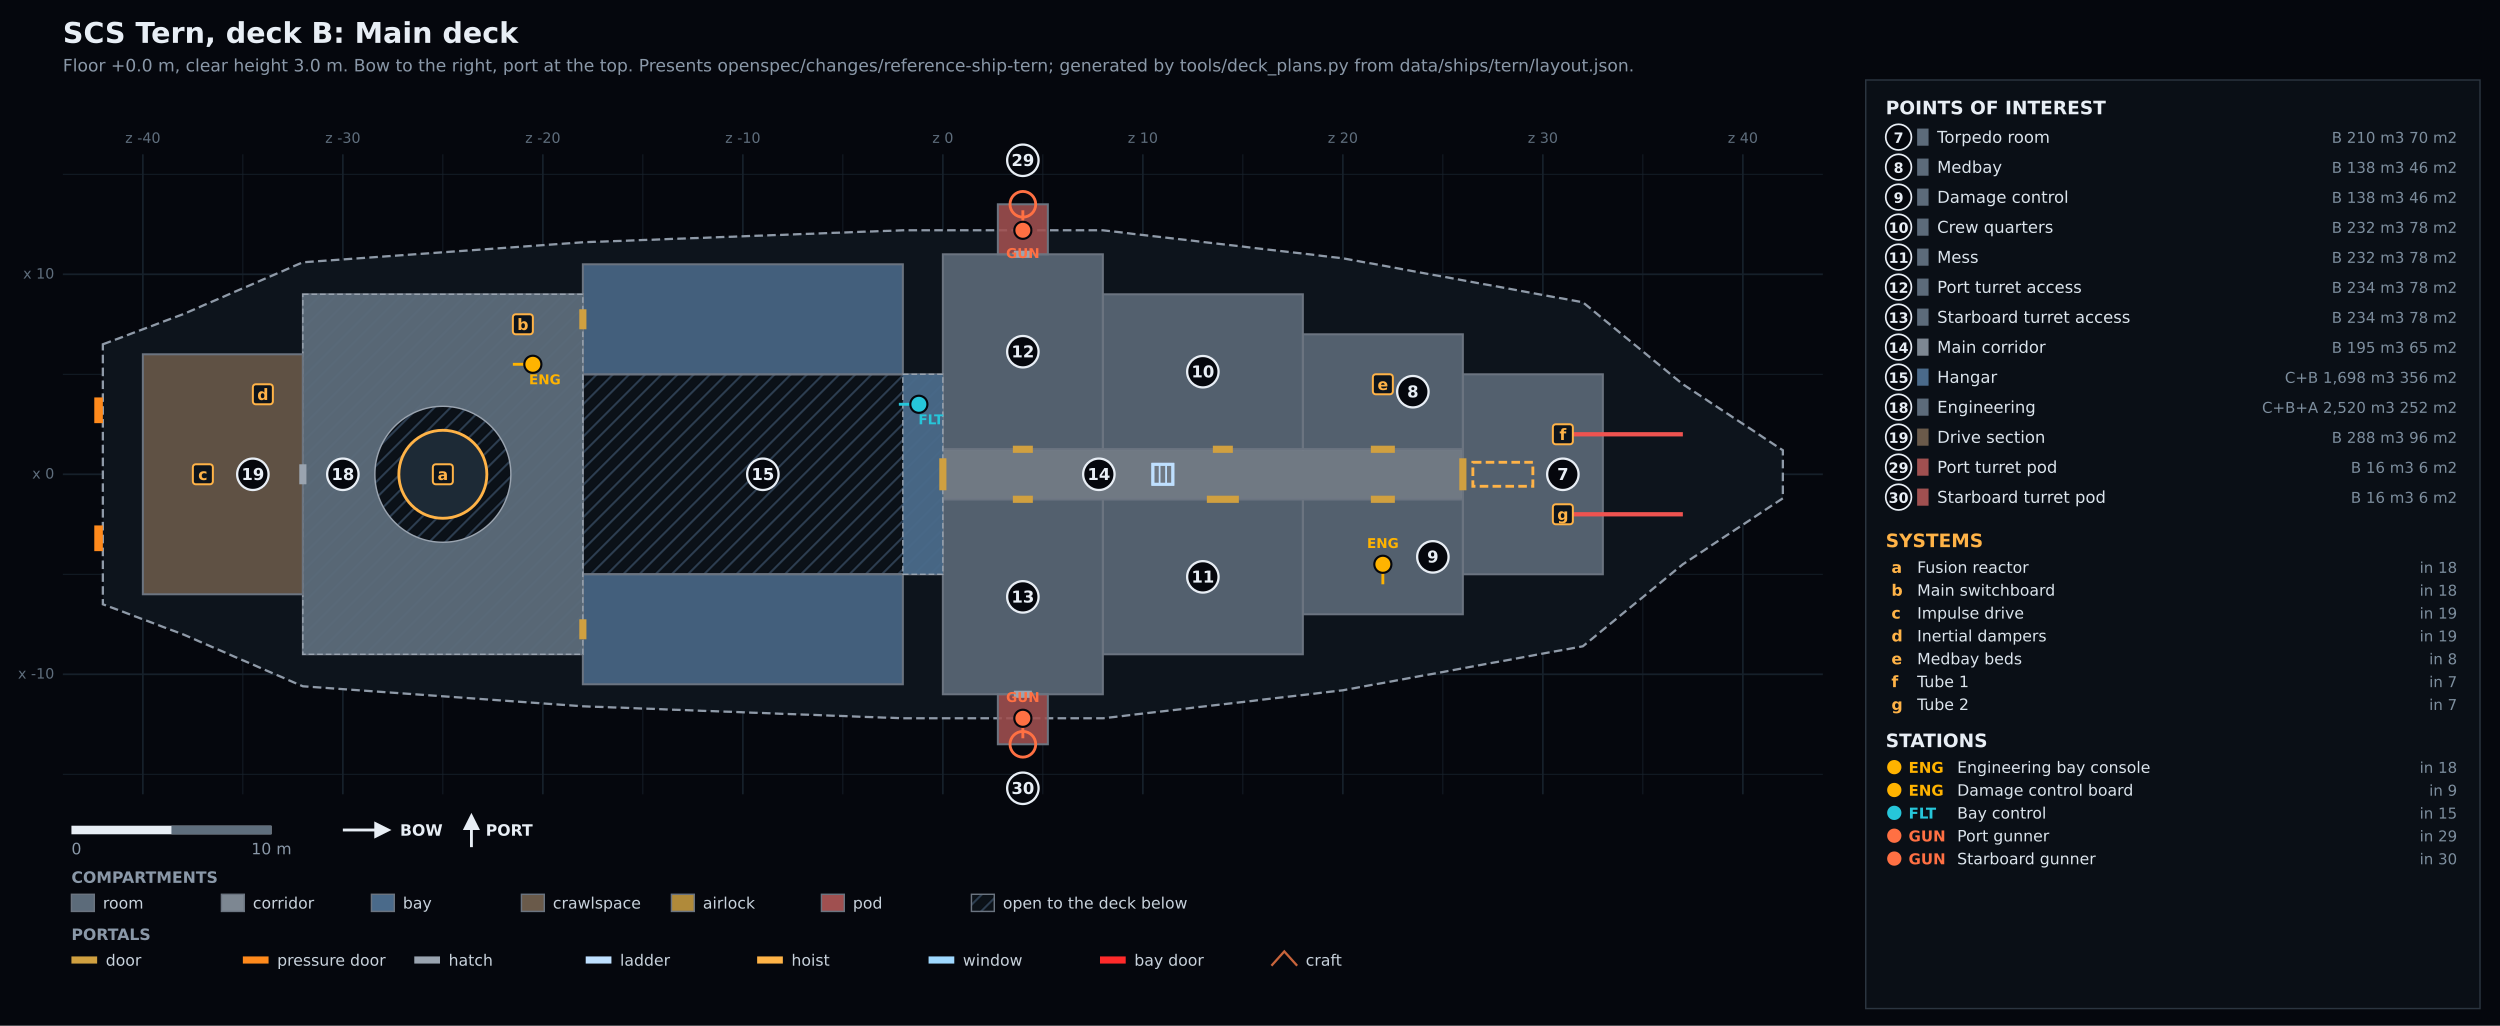
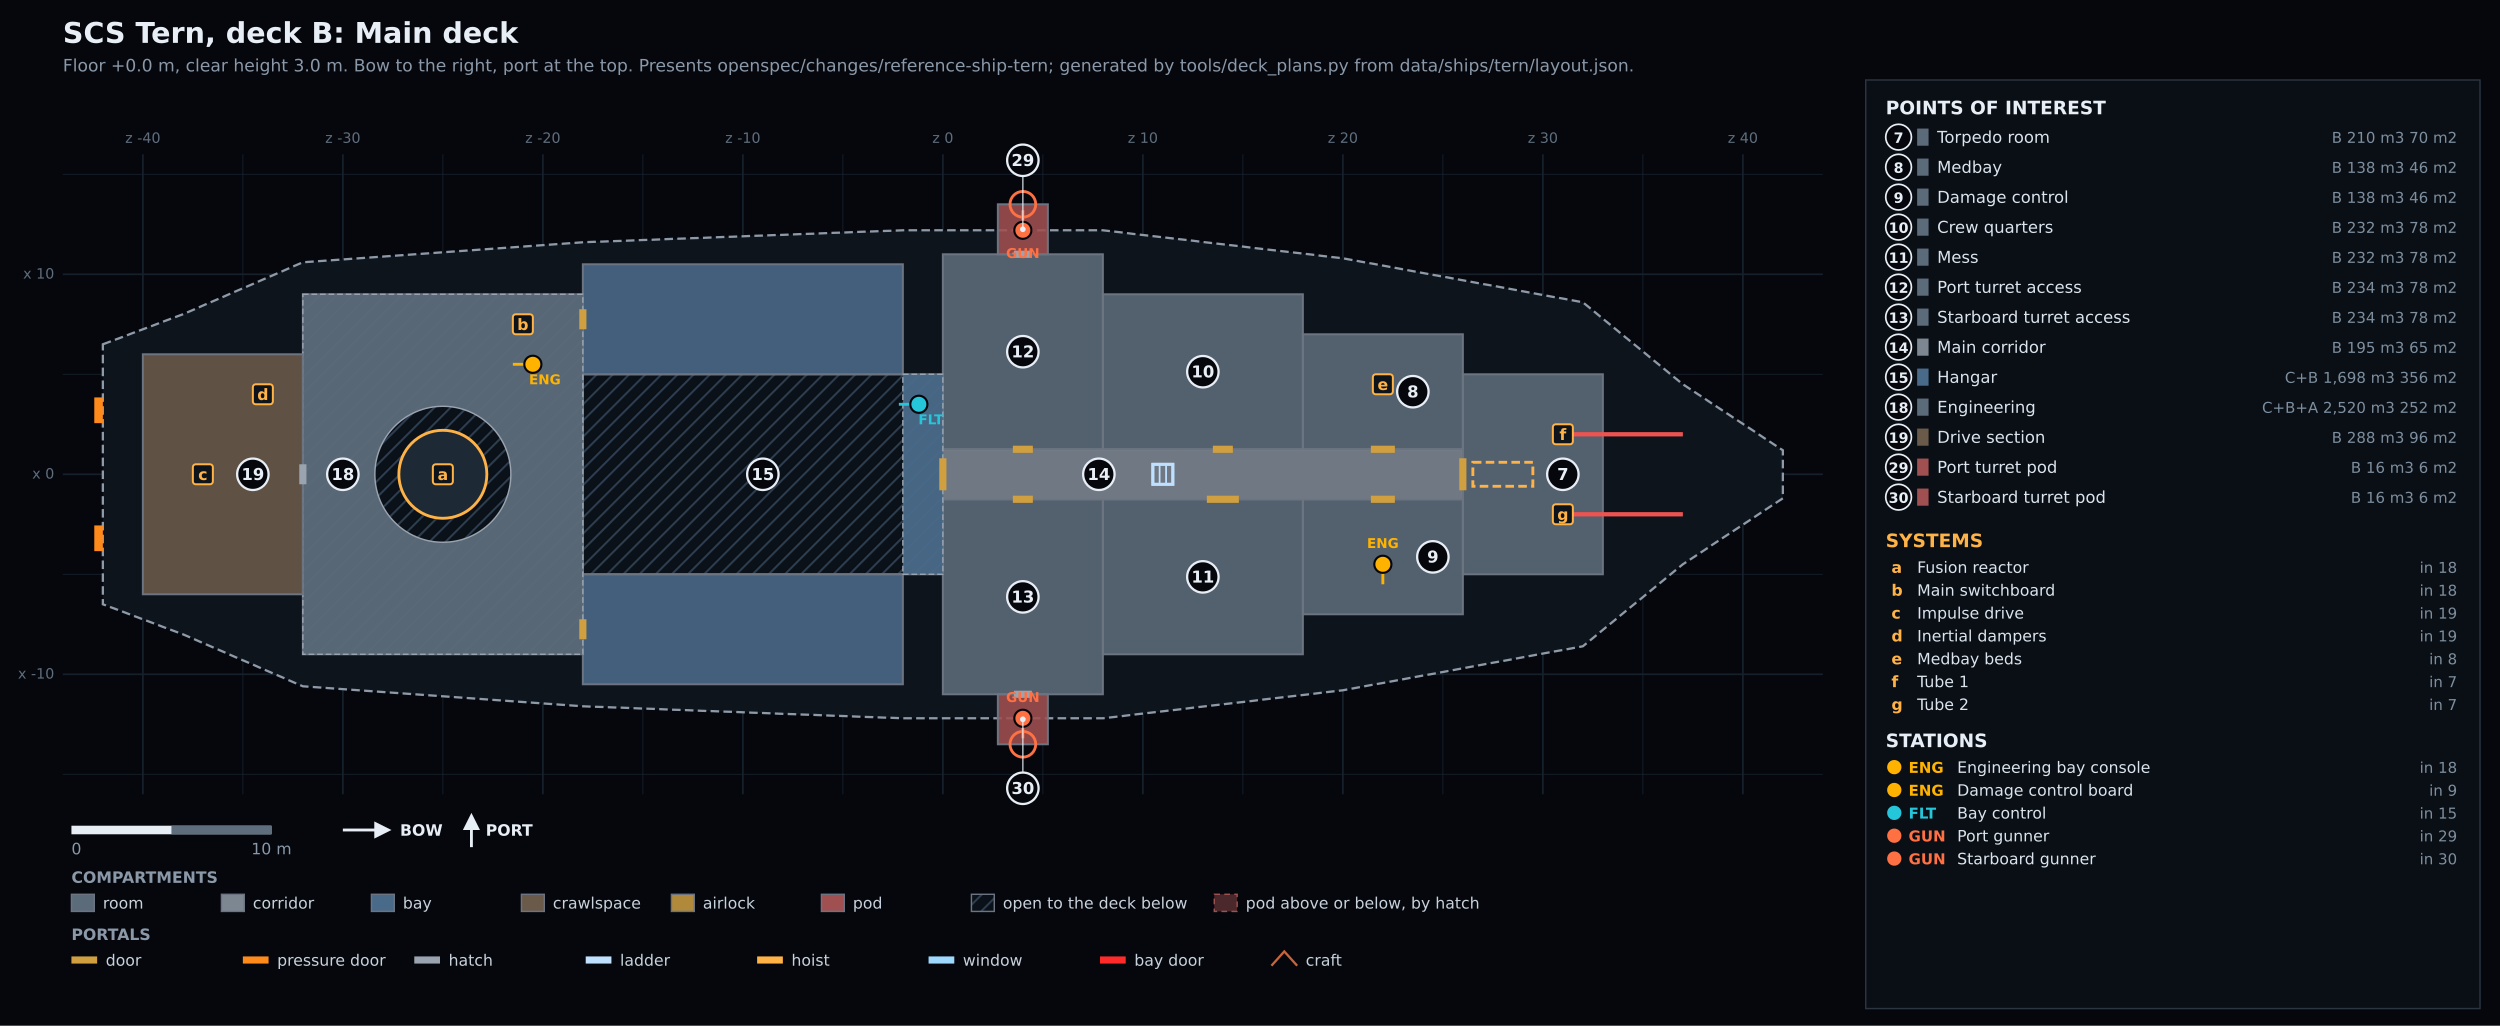
<svg xmlns="http://www.w3.org/2000/svg" width="1750" height="718" viewBox="0 0 1750 718" font-family="DejaVu Sans, Helvetica, Arial, sans-serif">
  <defs>
    <pattern id="below" width="8" height="8" patternUnits="userSpaceOnUse" patternTransform="rotate(45)">
      <rect width="8" height="8" fill="#0b1118" />
      <line x1="0" y1="0" x2="0" y2="8" stroke="#2a3a4c" stroke-width="3" />
    </pattern>
  </defs>
  <rect width="100%" height="100%" fill="#05070d" />
  <text x="44" y="30" fill="#e8eef5" font-size="20" font-weight="700">SCS Tern, deck B: Main deck</text>
  <text x="44" y="50" fill="#8a98a8" font-size="12">Floor +0.0 m, clear height 3.0 m. Bow to the right, port at the top. Presents openspec/changes/reference-ship-tern; generated by tools/deck_plans.py from data/ships/tern/layout.json.</text>
  <line x1="100.0" y1="108" x2="100.0" y2="556.0" stroke="#16202a" stroke-width="1.2" />
  <text x="100.0" y="100" fill="#5f6e7d" font-size="10" text-anchor="middle">z -40</text>
  <line x1="170.0" y1="108" x2="170.0" y2="556.0" stroke="#16202a" stroke-width="0.6" />
  <line x1="240.0" y1="108" x2="240.0" y2="556.0" stroke="#16202a" stroke-width="1.2" />
  <text x="240.0" y="100" fill="#5f6e7d" font-size="10" text-anchor="middle">z -30</text>
  <line x1="310.0" y1="108" x2="310.0" y2="556.0" stroke="#16202a" stroke-width="0.6" />
  <line x1="380.0" y1="108" x2="380.0" y2="556.0" stroke="#16202a" stroke-width="1.2" />
  <text x="380.0" y="100" fill="#5f6e7d" font-size="10" text-anchor="middle">z -20</text>
  <line x1="450.0" y1="108" x2="450.0" y2="556.0" stroke="#16202a" stroke-width="0.6" />
  <line x1="520.0" y1="108" x2="520.0" y2="556.0" stroke="#16202a" stroke-width="1.2" />
  <text x="520.0" y="100" fill="#5f6e7d" font-size="10" text-anchor="middle">z -10</text>
  <line x1="590.0" y1="108" x2="590.0" y2="556.0" stroke="#16202a" stroke-width="0.6" />
  <line x1="660.0" y1="108" x2="660.0" y2="556.0" stroke="#16202a" stroke-width="1.2" />
  <text x="660.0" y="100" fill="#5f6e7d" font-size="10" text-anchor="middle">z 0</text>
  <line x1="730.0" y1="108" x2="730.0" y2="556.0" stroke="#16202a" stroke-width="0.6" />
  <line x1="800.0" y1="108" x2="800.0" y2="556.0" stroke="#16202a" stroke-width="1.2" />
  <text x="800.0" y="100" fill="#5f6e7d" font-size="10" text-anchor="middle">z 10</text>
  <line x1="870.0" y1="108" x2="870.0" y2="556.0" stroke="#16202a" stroke-width="0.6" />
  <line x1="940.0" y1="108" x2="940.0" y2="556.0" stroke="#16202a" stroke-width="1.2" />
  <text x="940.0" y="100" fill="#5f6e7d" font-size="10" text-anchor="middle">z 20</text>
  <line x1="1010.0" y1="108" x2="1010.0" y2="556.0" stroke="#16202a" stroke-width="0.6" />
  <line x1="1080.0" y1="108" x2="1080.0" y2="556.0" stroke="#16202a" stroke-width="1.2" />
  <text x="1080.0" y="100" fill="#5f6e7d" font-size="10" text-anchor="middle">z 30</text>
  <line x1="1150.0" y1="108" x2="1150.0" y2="556.0" stroke="#16202a" stroke-width="0.6" />
  <line x1="1220.0" y1="108" x2="1220.0" y2="556.0" stroke="#16202a" stroke-width="1.2" />
  <text x="1220.0" y="100" fill="#5f6e7d" font-size="10" text-anchor="middle">z 40</text>
  <line x1="44" y1="542.0" x2="1276.0" y2="542.0" stroke="#16202a" stroke-width="0.6" />
  <line x1="44" y1="472.0" x2="1276.0" y2="472.0" stroke="#16202a" stroke-width="1.2" />
  <text x="38" y="475.0" fill="#5f6e7d" font-size="10" text-anchor="end">x -10</text>
  <line x1="44" y1="402.0" x2="1276.0" y2="402.0" stroke="#16202a" stroke-width="0.6" />
  <line x1="44" y1="332.0" x2="1276.0" y2="332.0" stroke="#16202a" stroke-width="1.2" />
  <text x="38" y="335.0" fill="#5f6e7d" font-size="10" text-anchor="end">x 0</text>
  <line x1="44" y1="262.0" x2="1276.0" y2="262.0" stroke="#16202a" stroke-width="0.6" />
  <line x1="44" y1="192.0" x2="1276.0" y2="192.0" stroke="#16202a" stroke-width="1.2" />
  <text x="38" y="195.0" fill="#5f6e7d" font-size="10" text-anchor="end">x 10</text>
  <line x1="44" y1="122.0" x2="1276.0" y2="122.0" stroke="#16202a" stroke-width="0.6" />
  <polygon points="72.0,241.0 79.0,238.4 86.0,235.8 93.0,233.1 100.0,230.5 107.0,227.9 114.0,225.2 121.0,222.6 128.0,220.0 135.0,217.0 142.0,213.9 149.0,210.9 156.0,207.9 163.0,204.8 170.0,201.8 177.0,198.8 184.0,195.7 191.0,192.7 198.0,189.7 205.0,186.6 212.0,183.6 219.0,183.1 226.0,182.6 233.0,182.1 240.0,181.6 247.0,181.1 254.0,180.6 261.0,180.1 268.0,179.6 275.0,179.1 282.0,178.6 289.0,178.1 296.0,177.6 303.0,177.1 310.0,176.6 317.0,176.1 324.0,175.6 331.0,175.1 338.0,174.6 345.0,174.1 352.0,173.6 359.0,173.1 366.0,172.6 373.0,172.1 380.0,171.6 387.0,171.1 394.0,170.6 401.0,170.1 408.0,169.6 415.0,169.3 422.0,169.1 429.0,168.8 436.0,168.6 443.0,168.3 450.0,168.0 457.0,167.8 464.0,167.5 471.0,167.2 478.0,167.0 485.0,166.7 492.0,166.5 499.0,166.2 506.0,165.9 513.0,165.7 520.0,165.4 527.0,165.1 534.0,164.9 541.0,164.6 548.0,164.4 555.0,164.1 562.0,163.8 569.0,163.6 576.0,163.3 583.0,163.0 590.0,162.8 597.0,162.5 604.0,162.2 611.0,162.0 618.0,161.7 625.0,161.5 632.0,161.2 639.0,161.2 646.0,161.2 653.0,161.2 660.0,161.2 667.0,161.2 674.0,161.2 681.0,161.2 688.0,161.2 695.0,161.2 702.0,161.2 709.0,161.2 716.0,161.2 723.0,161.2 730.0,161.2 737.0,161.2 744.0,161.2 751.0,161.2 758.0,161.2 765.0,161.2 772.0,161.2 779.0,162.0 786.0,162.8 793.0,163.7 800.0,164.5 807.0,165.3 814.0,166.1 821.0,166.9 828.0,167.7 835.0,168.5 842.0,169.4 849.0,170.2 856.0,171.0 863.0,171.8 870.0,172.6 877.0,173.5 884.0,174.3 891.0,175.1 898.0,175.9 905.0,176.7 912.0,177.5 919.0,178.3 926.0,179.2 933.0,180.0 940.0,180.8 947.0,182.1 954.0,183.4 961.0,184.6 968.0,185.9 975.0,187.2 982.0,188.5 989.0,189.8 996.0,191.1 1003.0,192.4 1010.0,193.6 1017.0,194.9 1024.0,196.2 1031.0,197.5 1038.0,198.8 1045.0,200.0 1052.0,201.3 1059.0,202.6 1066.0,203.9 1073.0,205.2 1080.0,206.5 1087.0,207.8 1094.0,209.0 1101.0,210.3 1108.0,211.6 1115.0,217.3 1122.0,223.1 1129.0,228.8 1136.0,234.6 1143.0,240.3 1150.0,246.0 1157.0,251.8 1164.0,257.5 1171.0,263.3 1178.0,269.0 1185.0,273.6 1192.0,278.2 1199.0,282.9 1206.0,287.5 1213.0,292.1 1220.0,296.7 1227.0,301.3 1234.0,306.0 1241.0,310.6 1248.0,315.2 1248.0,348.8 1241.0,353.4 1234.0,358.0 1227.0,362.7 1220.0,367.3 1213.0,371.9 1206.0,376.5 1199.0,381.1 1192.0,385.8 1185.0,390.4 1178.0,395.0 1171.0,400.7 1164.0,406.5 1157.0,412.2 1150.0,418.0 1143.0,423.7 1136.0,429.4 1129.0,435.2 1122.0,440.9 1115.0,446.7 1108.0,452.4 1101.0,453.7 1094.0,455.0 1087.0,456.2 1080.0,457.5 1073.0,458.8 1066.0,460.1 1059.0,461.4 1052.0,462.7 1045.0,463.9 1038.0,465.2 1031.0,466.5 1024.0,467.8 1017.0,469.1 1010.0,470.4 1003.0,471.7 996.0,472.9 989.0,474.2 982.0,475.5 975.0,476.8 968.0,478.1 961.0,479.3 954.0,480.6 947.0,481.9 940.0,483.2 933.0,484.0 926.0,484.8 919.0,485.7 912.0,486.5 905.0,487.3 898.0,488.1 891.0,488.9 884.0,489.7 877.0,490.6 870.0,491.4 863.0,492.2 856.0,493.0 849.0,493.8 842.0,494.6 835.0,495.4 828.0,496.3 821.0,497.1 814.0,497.9 807.0,498.7 800.0,499.5 793.0,500.3 786.0,501.2 779.0,502.0 772.0,502.8 765.0,502.8 758.0,502.8 751.0,502.8 744.0,502.8 737.0,502.8 730.0,502.8 723.0,502.8 716.0,502.8 709.0,502.8 702.0,502.8 695.0,502.8 688.0,502.8 681.0,502.8 674.0,502.8 667.0,502.8 660.0,502.8 653.0,502.8 646.0,502.8 639.0,502.8 632.0,502.8 625.0,502.5 618.0,502.3 611.0,502.0 604.0,501.8 597.0,501.5 590.0,501.2 583.0,501.0 576.0,500.7 569.0,500.4 562.0,500.2 555.0,499.9 548.0,499.7 541.0,499.4 534.0,499.1 527.0,498.9 520.0,498.6 513.0,498.3 506.0,498.1 499.0,497.8 492.0,497.6 485.0,497.3 478.0,497.0 471.0,496.8 464.0,496.5 457.0,496.2 450.0,496.0 443.0,495.7 436.0,495.4 429.0,495.2 422.0,494.9 415.0,494.7 408.0,494.4 401.0,493.9 394.0,493.4 387.0,492.9 380.0,492.4 373.0,491.9 366.0,491.4 359.0,490.9 352.0,490.4 345.0,489.9 338.0,489.4 331.0,488.9 324.0,488.4 317.0,487.9 310.0,487.4 303.0,486.9 296.0,486.4 289.0,485.9 282.0,485.4 275.0,484.9 268.0,484.4 261.0,483.9 254.0,483.4 247.0,482.9 240.0,482.4 233.0,481.9 226.0,481.4 219.0,480.9 212.0,480.4 205.0,477.4 198.0,474.3 191.0,471.3 184.0,468.3 177.0,465.2 170.0,462.2 163.0,459.2 156.0,456.1 149.0,453.1 142.0,450.1 135.0,447.0 128.0,444.0 121.0,441.4 114.0,438.8 107.0,436.1 100.0,433.5 93.0,430.9 86.0,428.2 79.0,425.6 72.0,423.0" fill="#0d141c" stroke="#8f9aa8" stroke-width="1.6" stroke-dasharray="6 3" />
  <rect x="1024.0" y="262.0" width="98.0" height="140.0" fill="#5c6b7a" fill-opacity="0.88" stroke="#6b7480" stroke-width="1.4" />
  <rect x="912.0" y="234.0" width="112.0" height="80.5" fill="#5c6b7a" fill-opacity="0.88" stroke="#6b7480" stroke-width="1.4" />
  <rect x="912.0" y="349.5" width="112.0" height="80.5" fill="#5c6b7a" fill-opacity="0.88" stroke="#6b7480" stroke-width="1.4" />
  <rect x="772.0" y="206.0" width="140.0" height="108.5" fill="#5c6b7a" fill-opacity="0.88" stroke="#6b7480" stroke-width="1.4" />
  <rect x="772.0" y="349.5" width="140.0" height="108.5" fill="#5c6b7a" fill-opacity="0.88" stroke="#6b7480" stroke-width="1.4" />
  <rect x="660.0" y="178.0" width="112.0" height="136.5" fill="#5c6b7a" fill-opacity="0.88" stroke="#6b7480" stroke-width="1.4" />
  <rect x="660.0" y="349.5" width="112.0" height="136.5" fill="#5c6b7a" fill-opacity="0.88" stroke="#6b7480" stroke-width="1.4" />
  <rect x="660.0" y="314.5" width="364.0" height="35.0" fill="#7d8792" fill-opacity="0.88" stroke="#6b7480" stroke-width="1.4" />
  <rect x="408.0" y="262.0" width="252.0" height="140.0" fill="url(#below)" fill-opacity="1" stroke="#6b7480" stroke-width="1.4" />
  <rect x="408.0" y="185.0" width="224.0" height="77.0" fill="#4a6a8a" fill-opacity="0.88" stroke="#6b7480" stroke-width="1.4" />
  <rect x="408.0" y="402.0" width="224.0" height="77.0" fill="#4a6a8a" fill-opacity="0.88" stroke="#6b7480" stroke-width="1.4" />
  <rect x="632.0" y="262.0" width="28.0" height="140.0" fill="#4a6a8a" fill-opacity="0.95" stroke="#9aa4b0" stroke-width="1" stroke-dasharray="4 2" />
  <rect x="212.0" y="206.0" width="196.0" height="252.0" fill="url(#below)" fill-opacity="1" stroke="#6b7480" stroke-width="1.4" />
  <rect x="212.0" y="206.0" width="196.0" height="252.0" fill="#5c6b7a" fill-opacity="0.95" stroke="#9aa4b0" stroke-width="1" stroke-dasharray="4 2" />
  <circle cx="310.0" cy="332.0" r="47.6" fill="url(#below)" stroke="#9aa4b0" stroke-width="1" />
  <rect x="100.0" y="248.0" width="112.0" height="168.0" fill="#6a5a4a" fill-opacity="0.88" stroke="#6b7480" stroke-width="1.4" />
  <rect x="698.5" y="143.0" width="35.0" height="35.0" fill="#a05050" fill-opacity="0.88" stroke="#6b7480" stroke-width="1.4" />
  <rect x="698.5" y="486.0" width="35.0" height="35.0" fill="#a05050" fill-opacity="0.88" stroke="#6b7480" stroke-width="1.4" />
  <circle cx="310.0" cy="332.0" r="30.8" fill="#1d2a36" stroke="#ffb347" stroke-width="2" />
  <rect x="807.0" y="325.0" width="14.0" height="14.0" fill="none" stroke="#bfe0ff" stroke-width="2" />
  <line x1="811.7" y1="325.0" x2="811.7" y2="339.0" stroke="#bfe0ff" stroke-width="1" />
  <line x1="816.3" y1="325.0" x2="816.3" y2="339.0" stroke="#bfe0ff" stroke-width="1" />
  <line x1="1024.0" y1="320.8" x2="1024.0" y2="343.2" stroke="#d0a040" stroke-width="5" />
  <line x1="959.6" y1="314.5" x2="976.4" y2="314.5" stroke="#d0a040" stroke-width="5" />
  <line x1="959.6" y1="349.5" x2="976.4" y2="349.5" stroke="#d0a040" stroke-width="5" />
  <line x1="849.0" y1="314.5" x2="863.0" y2="314.5" stroke="#d0a040" stroke-width="5" />
  <line x1="844.8" y1="349.5" x2="867.2" y2="349.5" stroke="#d0a040" stroke-width="5" />
  <line x1="709.0" y1="314.5" x2="723.0" y2="314.5" stroke="#d0a040" stroke-width="5" />
  <line x1="709.0" y1="349.5" x2="723.0" y2="349.5" stroke="#d0a040" stroke-width="5" />
  <line x1="709.7" y1="178.0" x2="722.3" y2="178.0" stroke="#9aa4b0" stroke-width="5" />
  <line x1="709.7" y1="486.0" x2="722.3" y2="486.0" stroke="#9aa4b0" stroke-width="5" />
  <line x1="660.0" y1="320.8" x2="660.0" y2="343.2" stroke="#d0a040" stroke-width="5" />
  <rect x="807.0" y="325.0" width="14.0" height="14.0" fill="none" stroke="#bfe0ff" stroke-width="2" />
  <line x1="811.7" y1="325.0" x2="811.7" y2="339.0" stroke="#bfe0ff" stroke-width="1" />
  <line x1="816.3" y1="325.0" x2="816.3" y2="339.0" stroke="#bfe0ff" stroke-width="1" />
  <rect x="1031.0" y="323.6" width="42.0" height="16.8" fill="none" stroke="#ffb347" stroke-width="2" stroke-dasharray="6 3" />
  <line x1="408.0" y1="216.5" x2="408.0" y2="230.5" stroke="#d0a040" stroke-width="5" />
  <line x1="408.0" y1="433.5" x2="408.0" y2="447.5" stroke="#d0a040" stroke-width="5" />
  <line x1="212.0" y1="325.0" x2="212.0" y2="339.0" stroke="#9aa4b0" stroke-width="5" />
  <circle cx="716.0" cy="143.0" r="9" fill="none" stroke="#ff7043" stroke-width="2" />
  <circle cx="716.0" cy="521.0" r="9" fill="none" stroke="#ff7043" stroke-width="2" />
  <line x1="1094.0" y1="304.0" x2="1178.0" y2="304.0" stroke="#ef5350" stroke-width="3" />
  <line x1="1094.0" y1="360.0" x2="1178.0" y2="360.0" stroke="#ef5350" stroke-width="3" />
  <rect x="66.0" y="278.2" width="6" height="18" fill="#ff8a1c" />
  <rect x="66.0" y="367.8" width="6" height="18" fill="#ff8a1c" />
  <rect x="303.0" y="325.0" width="14" height="14" rx="2" fill="#0d141c" stroke="#ffb347" stroke-width="1.4" />
  <text x="310.0" y="336.0" fill="#ffb347" font-size="11" font-weight="700" text-anchor="middle">a</text>
  <rect x="359.0" y="220.0" width="14" height="14" rx="2" fill="#0d141c" stroke="#ffb347" stroke-width="1.4" />
  <text x="366.0" y="231.0" fill="#ffb347" font-size="11" font-weight="700" text-anchor="middle">b</text>
  <rect x="135.0" y="325.0" width="14" height="14" rx="2" fill="#0d141c" stroke="#ffb347" stroke-width="1.4" />
  <text x="142.0" y="336.0" fill="#ffb347" font-size="11" font-weight="700" text-anchor="middle">c</text>
  <rect x="177.0" y="269.0" width="14" height="14" rx="2" fill="#0d141c" stroke="#ffb347" stroke-width="1.4" />
  <text x="184.0" y="280.0" fill="#ffb347" font-size="11" font-weight="700" text-anchor="middle">d</text>
  <rect x="961.0" y="262.0" width="14" height="14" rx="2" fill="#0d141c" stroke="#ffb347" stroke-width="1.4" />
  <text x="968.0" y="273.0" fill="#ffb347" font-size="11" font-weight="700" text-anchor="middle">e</text>
  <rect x="1087.0" y="297.0" width="14" height="14" rx="2" fill="#0d141c" stroke="#ffb347" stroke-width="1.4" />
  <text x="1094.0" y="308.0" fill="#ffb347" font-size="11" font-weight="700" text-anchor="middle">f</text>
  <rect x="1087.0" y="353.0" width="14" height="14" rx="2" fill="#0d141c" stroke="#ffb347" stroke-width="1.4" />
  <text x="1094.0" y="364.0" fill="#ffb347" font-size="11" font-weight="700" text-anchor="middle">g</text>
  <line x1="373.0" y1="255.0" x2="359.0" y2="255.0" stroke="#ffb300" stroke-width="2" />
  <circle cx="373.0" cy="255.0" r="6" fill="#ffb300" stroke="#05070d" stroke-width="1.5" />
  <text x="381.4" y="269.0" fill="#ffb300" font-size="9.5" font-weight="700" text-anchor="middle">ENG</text>
  <line x1="968.0" y1="395.0" x2="968.0" y2="409.0" stroke="#ffb300" stroke-width="2" />
  <circle cx="968.0" cy="395.0" r="6" fill="#ffb300" stroke="#05070d" stroke-width="1.5" />
  <text x="968.0" y="383.6" fill="#ffb300" font-size="9.5" font-weight="700" text-anchor="middle">ENG</text>
  <line x1="643.2" y1="283.0" x2="629.2" y2="283.0" stroke="#26c6da" stroke-width="2" />
  <circle cx="643.2" cy="283.0" r="6" fill="#26c6da" stroke="#05070d" stroke-width="1.5" />
  <text x="651.6" y="297.0" fill="#26c6da" font-size="9.5" font-weight="700" text-anchor="middle">FLT</text>
  <line x1="716.0" y1="161.2" x2="716.0" y2="147.2" stroke="#ff7043" stroke-width="2" />
  <circle cx="716.0" cy="161.2" r="6" fill="#ff7043" stroke="#05070d" stroke-width="1.5" />
  <text x="716.0" y="180.6" fill="#ff7043" font-size="9.5" font-weight="700" text-anchor="middle">GUN</text>
  <line x1="716.0" y1="502.8" x2="716.0" y2="516.8" stroke="#ff7043" stroke-width="2" />
  <circle cx="716.0" cy="502.8" r="6" fill="#ff7043" stroke="#05070d" stroke-width="1.5" />
  <text x="716.0" y="491.4" fill="#ff7043" font-size="9.5" font-weight="700" text-anchor="middle">GUN</text>
  <circle cx="1094.0" cy="332.0" r="11" fill="#05070d" stroke="#e8eef5" stroke-width="1.6" />
  <text x="1094.0" y="336.0" fill="#e8eef5" font-size="11.5" font-weight="700" text-anchor="middle">7</text>
  <circle cx="989.0" cy="274.2" r="11" fill="#05070d" stroke="#e8eef5" stroke-width="1.6" />
  <text x="989.0" y="278.2" fill="#e8eef5" font-size="11.5" font-weight="700" text-anchor="middle">8</text>
  <circle cx="1003.0" cy="389.8" r="11" fill="#05070d" stroke="#e8eef5" stroke-width="1.6" />
  <text x="1003.0" y="393.8" fill="#e8eef5" font-size="11.5" font-weight="700" text-anchor="middle">9</text>
  <circle cx="842.0" cy="260.2" r="11" fill="#05070d" stroke="#e8eef5" stroke-width="1.6" />
  <text x="842.0" y="264.2" fill="#e8eef5" font-size="11.5" font-weight="700" text-anchor="middle">10</text>
  <circle cx="842.0" cy="403.8" r="11" fill="#05070d" stroke="#e8eef5" stroke-width="1.6" />
  <text x="842.0" y="407.8" fill="#e8eef5" font-size="11.5" font-weight="700" text-anchor="middle">11</text>
  <circle cx="716.0" cy="246.2" r="11" fill="#05070d" stroke="#e8eef5" stroke-width="1.6" />
  <text x="716.0" y="250.2" fill="#e8eef5" font-size="11.5" font-weight="700" text-anchor="middle">12</text>
  <circle cx="716.0" cy="417.8" r="11" fill="#05070d" stroke="#e8eef5" stroke-width="1.6" />
  <text x="716.0" y="421.8" fill="#e8eef5" font-size="11.5" font-weight="700" text-anchor="middle">13</text>
  <circle cx="769.2" cy="332.0" r="11" fill="#05070d" stroke="#e8eef5" stroke-width="1.6" />
  <text x="769.2" y="336.0" fill="#e8eef5" font-size="11.5" font-weight="700" text-anchor="middle">14</text>
  <circle cx="534.0" cy="332.0" r="11" fill="#05070d" stroke="#e8eef5" stroke-width="1.6" />
  <text x="534.0" y="336.0" fill="#e8eef5" font-size="11.5" font-weight="700" text-anchor="middle">15</text>
  <circle cx="240.0" cy="332.0" r="11" fill="#05070d" stroke="#e8eef5" stroke-width="1.6" />
  <text x="240.0" y="336.0" fill="#e8eef5" font-size="11.5" font-weight="700" text-anchor="middle">18</text>
  <circle cx="177.0" cy="332.0" r="11" fill="#05070d" stroke="#e8eef5" stroke-width="1.6" />
  <text x="177.0" y="336.0" fill="#e8eef5" font-size="11.5" font-weight="700" text-anchor="middle">19</text>
+   <line x1="716.0" y1="123.2" x2="716.0" y2="160.5" stroke="#e8eef5" stroke-width="1" stroke-opacity="0.8" />
+   <circle cx="716.0" cy="160.5" r="2" fill="#e8eef5" />
  <circle cx="716.0" cy="112.2" r="11" fill="#05070d" stroke="#e8eef5" stroke-width="1.6" />
  <text x="716.0" y="116.2" fill="#e8eef5" font-size="11.5" font-weight="700" text-anchor="middle">29</text>
+   <line x1="716.0" y1="540.8" x2="716.0" y2="503.5" stroke="#e8eef5" stroke-width="1" stroke-opacity="0.8" />
+   <circle cx="716.0" cy="503.5" r="2" fill="#e8eef5" />
  <circle cx="716.0" cy="551.8" r="11" fill="#05070d" stroke="#e8eef5" stroke-width="1.6" />
  <text x="716.0" y="555.8" fill="#e8eef5" font-size="11.5" font-weight="700" text-anchor="middle">30</text>
  <rect x="50" y="578.0" width="140" height="6" fill="#e8eef5" />
  <rect x="120" y="578.0" width="70" height="6" fill="#5f6e7d" />
  <text x="50" y="598.0" fill="#8a98a8" font-size="11">0</text>
  <text x="190" y="598.0" fill="#8a98a8" font-size="11" text-anchor="middle">10 m</text>
  <polygon points="274.0,581.0 262.0,575.0 262.0,587.0" fill="#e8eef5" />
  <line x1="240.0" y1="581.0" x2="264.0" y2="581.0" stroke="#e8eef5" stroke-width="2" />
  <text x="280.0" y="585.0" fill="#e8eef5" font-size="11" font-weight="700">BOW</text>
  <polygon points="330.0,569.0 324.0,581.0 336.0,581.0" fill="#e8eef5" />
  <line x1="330.0" y1="579.0" x2="330.0" y2="593.0" stroke="#e8eef5" stroke-width="2" />
  <text x="340.0" y="585.0" fill="#e8eef5" font-size="11" font-weight="700">PORT</text>
  <text x="50" y="618.0" fill="#8a98a8" font-size="11" font-weight="700">COMPARTMENTS</text>
  <rect x="50" y="626.0" width="16" height="12" fill="#5c6b7a" stroke="#6b7480" />
  <text x="72" y="636.0" fill="#c8d2dc" font-size="11">room</text>
  <rect x="155" y="626.0" width="16" height="12" fill="#7d8792" stroke="#6b7480" />
  <text x="177" y="636.0" fill="#c8d2dc" font-size="11">corridor</text>
  <rect x="260" y="626.0" width="16" height="12" fill="#4a6a8a" stroke="#6b7480" />
  <text x="282" y="636.0" fill="#c8d2dc" font-size="11">bay</text>
  <rect x="365" y="626.0" width="16" height="12" fill="#6a5a4a" stroke="#6b7480" />
  <text x="387" y="636.0" fill="#c8d2dc" font-size="11">crawlspace</text>
  <rect x="470" y="626.0" width="16" height="12" fill="#b08a3a" stroke="#6b7480" />
  <text x="492" y="636.0" fill="#c8d2dc" font-size="11">airlock</text>
  <rect x="575" y="626.0" width="16" height="12" fill="#a05050" stroke="#6b7480" />
  <text x="597" y="636.0" fill="#c8d2dc" font-size="11">pod</text>
  <rect x="680" y="626.0" width="16" height="12" fill="url(#below)" stroke="#6b7480" />
  <text x="702" y="636.0" fill="#c8d2dc" font-size="11">open to the deck below</text>
+   <rect x="850" y="626.0" width="16" height="12" fill="#a05050" fill-opacity="0.45" stroke="#a05050" stroke-dasharray="4 3" />
+   <text x="872" y="636.0" fill="#c8d2dc" font-size="11">pod above or below, by hatch</text>
  <text x="50" y="658.0" fill="#8a98a8" font-size="11" font-weight="700">PORTALS</text>
  <line x1="50" y1="672.0" x2="68" y2="672.0" stroke="#d0a040" stroke-width="5" />
  <text x="74" y="676.0" fill="#c8d2dc" font-size="11">door</text>
  <line x1="170" y1="672.0" x2="188" y2="672.0" stroke="#ff8a1c" stroke-width="5" />
  <text x="194" y="676.0" fill="#c8d2dc" font-size="11">pressure door</text>
  <line x1="290" y1="672.0" x2="308" y2="672.0" stroke="#9aa4b0" stroke-width="5" />
  <text x="314" y="676.0" fill="#c8d2dc" font-size="11">hatch</text>
  <line x1="410" y1="672.0" x2="428" y2="672.0" stroke="#bfe0ff" stroke-width="5" />
  <text x="434" y="676.0" fill="#c8d2dc" font-size="11">ladder</text>
  <line x1="530" y1="672.0" x2="548" y2="672.0" stroke="#ffb347" stroke-width="5" />
  <text x="554" y="676.0" fill="#c8d2dc" font-size="11">hoist</text>
  <line x1="650" y1="672.0" x2="668" y2="672.0" stroke="#9fd8ff" stroke-width="5" />
  <text x="674" y="676.0" fill="#c8d2dc" font-size="11">window</text>
  <line x1="770" y1="672.0" x2="788" y2="672.0" stroke="#ff2a2a" stroke-width="5" />
  <text x="794" y="676.0" fill="#c8d2dc" font-size="11">bay door</text>
  <polyline points="890,676.0 899,666.0 908,676.0" fill="none" stroke="#c9643b" stroke-width="1.6" />
  <text x="914" y="676.0" fill="#c8d2dc" font-size="11">craft</text>
  <rect x="1306.0" y="56" width="430" height="650.0" fill="#0a0f16" stroke="#2b3540" />
  <text x="1320.0" y="80" fill="#e8eef5" font-size="13" font-weight="700">POINTS OF INTEREST</text>
  <circle cx="1329.0" cy="96" r="9" fill="#05070d" stroke="#e8eef5" stroke-width="1.2" />
  <text x="1329.0" y="100" fill="#e8eef5" font-size="10" font-weight="700" text-anchor="middle">7</text>
  <rect x="1342.0" y="90" width="8" height="12" fill="#5c6b7a" />
  <text x="1356.0" y="100" fill="#dbe4ec" font-size="11.5">Torpedo room</text>
  <text x="1720.0" y="100" fill="#7d8e9e" font-size="10.5" text-anchor="end">B  210 m3  70 m2</text>
  <circle cx="1329.0" cy="117" r="9" fill="#05070d" stroke="#e8eef5" stroke-width="1.2" />
  <text x="1329.0" y="121" fill="#e8eef5" font-size="10" font-weight="700" text-anchor="middle">8</text>
  <rect x="1342.0" y="111" width="8" height="12" fill="#5c6b7a" />
  <text x="1356.0" y="121" fill="#dbe4ec" font-size="11.5">Medbay</text>
  <text x="1720.0" y="121" fill="#7d8e9e" font-size="10.5" text-anchor="end">B  138 m3  46 m2</text>
  <circle cx="1329.0" cy="138" r="9" fill="#05070d" stroke="#e8eef5" stroke-width="1.2" />
  <text x="1329.0" y="142" fill="#e8eef5" font-size="10" font-weight="700" text-anchor="middle">9</text>
  <rect x="1342.0" y="132" width="8" height="12" fill="#5c6b7a" />
  <text x="1356.0" y="142" fill="#dbe4ec" font-size="11.5">Damage control</text>
  <text x="1720.0" y="142" fill="#7d8e9e" font-size="10.5" text-anchor="end">B  138 m3  46 m2</text>
  <circle cx="1329.0" cy="159" r="9" fill="#05070d" stroke="#e8eef5" stroke-width="1.2" />
  <text x="1329.0" y="163" fill="#e8eef5" font-size="10" font-weight="700" text-anchor="middle">10</text>
  <rect x="1342.0" y="153" width="8" height="12" fill="#5c6b7a" />
  <text x="1356.0" y="163" fill="#dbe4ec" font-size="11.5">Crew quarters</text>
  <text x="1720.0" y="163" fill="#7d8e9e" font-size="10.5" text-anchor="end">B  232 m3  78 m2</text>
  <circle cx="1329.0" cy="180" r="9" fill="#05070d" stroke="#e8eef5" stroke-width="1.2" />
  <text x="1329.0" y="184" fill="#e8eef5" font-size="10" font-weight="700" text-anchor="middle">11</text>
  <rect x="1342.0" y="174" width="8" height="12" fill="#5c6b7a" />
  <text x="1356.0" y="184" fill="#dbe4ec" font-size="11.5">Mess</text>
  <text x="1720.0" y="184" fill="#7d8e9e" font-size="10.5" text-anchor="end">B  232 m3  78 m2</text>
  <circle cx="1329.0" cy="201" r="9" fill="#05070d" stroke="#e8eef5" stroke-width="1.2" />
  <text x="1329.0" y="205" fill="#e8eef5" font-size="10" font-weight="700" text-anchor="middle">12</text>
  <rect x="1342.0" y="195" width="8" height="12" fill="#5c6b7a" />
  <text x="1356.0" y="205" fill="#dbe4ec" font-size="11.5">Port turret access</text>
  <text x="1720.0" y="205" fill="#7d8e9e" font-size="10.5" text-anchor="end">B  234 m3  78 m2</text>
  <circle cx="1329.0" cy="222" r="9" fill="#05070d" stroke="#e8eef5" stroke-width="1.2" />
  <text x="1329.0" y="226" fill="#e8eef5" font-size="10" font-weight="700" text-anchor="middle">13</text>
  <rect x="1342.0" y="216" width="8" height="12" fill="#5c6b7a" />
  <text x="1356.0" y="226" fill="#dbe4ec" font-size="11.5">Starboard turret access</text>
  <text x="1720.0" y="226" fill="#7d8e9e" font-size="10.5" text-anchor="end">B  234 m3  78 m2</text>
  <circle cx="1329.0" cy="243" r="9" fill="#05070d" stroke="#e8eef5" stroke-width="1.2" />
  <text x="1329.0" y="247" fill="#e8eef5" font-size="10" font-weight="700" text-anchor="middle">14</text>
  <rect x="1342.0" y="237" width="8" height="12" fill="#7d8792" />
  <text x="1356.0" y="247" fill="#dbe4ec" font-size="11.5">Main corridor</text>
  <text x="1720.0" y="247" fill="#7d8e9e" font-size="10.5" text-anchor="end">B  195 m3  65 m2</text>
  <circle cx="1329.0" cy="264" r="9" fill="#05070d" stroke="#e8eef5" stroke-width="1.2" />
  <text x="1329.0" y="268" fill="#e8eef5" font-size="10" font-weight="700" text-anchor="middle">15</text>
  <rect x="1342.0" y="258" width="8" height="12" fill="#4a6a8a" />
  <text x="1356.0" y="268" fill="#dbe4ec" font-size="11.5">Hangar</text>
  <text x="1720.0" y="268" fill="#7d8e9e" font-size="10.5" text-anchor="end">C+B  1,698 m3  356 m2</text>
  <circle cx="1329.0" cy="285" r="9" fill="#05070d" stroke="#e8eef5" stroke-width="1.2" />
  <text x="1329.0" y="289" fill="#e8eef5" font-size="10" font-weight="700" text-anchor="middle">18</text>
  <rect x="1342.0" y="279" width="8" height="12" fill="#5c6b7a" />
  <text x="1356.0" y="289" fill="#dbe4ec" font-size="11.5">Engineering</text>
  <text x="1720.0" y="289" fill="#7d8e9e" font-size="10.5" text-anchor="end">C+B+A  2,520 m3  252 m2</text>
  <circle cx="1329.0" cy="306" r="9" fill="#05070d" stroke="#e8eef5" stroke-width="1.2" />
  <text x="1329.0" y="310" fill="#e8eef5" font-size="10" font-weight="700" text-anchor="middle">19</text>
  <rect x="1342.0" y="300" width="8" height="12" fill="#6a5a4a" />
  <text x="1356.0" y="310" fill="#dbe4ec" font-size="11.5">Drive section</text>
  <text x="1720.0" y="310" fill="#7d8e9e" font-size="10.5" text-anchor="end">B  288 m3  96 m2</text>
  <circle cx="1329.0" cy="327" r="9" fill="#05070d" stroke="#e8eef5" stroke-width="1.2" />
  <text x="1329.0" y="331" fill="#e8eef5" font-size="10" font-weight="700" text-anchor="middle">29</text>
  <rect x="1342.0" y="321" width="8" height="12" fill="#a05050" />
  <text x="1356.0" y="331" fill="#dbe4ec" font-size="11.5">Port turret pod</text>
  <text x="1720.0" y="331" fill="#7d8e9e" font-size="10.5" text-anchor="end">B  16 m3  6 m2</text>
  <circle cx="1329.0" cy="348" r="9" fill="#05070d" stroke="#e8eef5" stroke-width="1.2" />
  <text x="1329.0" y="352" fill="#e8eef5" font-size="10" font-weight="700" text-anchor="middle">30</text>
  <rect x="1342.0" y="342" width="8" height="12" fill="#a05050" />
  <text x="1356.0" y="352" fill="#dbe4ec" font-size="11.5">Starboard turret pod</text>
  <text x="1720.0" y="352" fill="#7d8e9e" font-size="10.5" text-anchor="end">B  16 m3  6 m2</text>
  <text x="1320.0" y="383" fill="#ffb347" font-size="13" font-weight="700">SYSTEMS</text>
  <text x="1324.0" y="401" fill="#ffb347" font-size="11" font-weight="700">a</text>
  <text x="1342.0" y="401" fill="#dbe4ec" font-size="11">Fusion reactor</text>
  <text x="1720.0" y="401" fill="#7d8e9e" font-size="10.5" text-anchor="end">in 18</text>
  <text x="1324.0" y="417" fill="#ffb347" font-size="11" font-weight="700">b</text>
  <text x="1342.0" y="417" fill="#dbe4ec" font-size="11">Main switchboard</text>
  <text x="1720.0" y="417" fill="#7d8e9e" font-size="10.5" text-anchor="end">in 18</text>
  <text x="1324.0" y="433" fill="#ffb347" font-size="11" font-weight="700">c</text>
  <text x="1342.0" y="433" fill="#dbe4ec" font-size="11">Impulse drive</text>
  <text x="1720.0" y="433" fill="#7d8e9e" font-size="10.5" text-anchor="end">in 19</text>
  <text x="1324.0" y="449" fill="#ffb347" font-size="11" font-weight="700">d</text>
  <text x="1342.0" y="449" fill="#dbe4ec" font-size="11">Inertial dampers</text>
  <text x="1720.0" y="449" fill="#7d8e9e" font-size="10.5" text-anchor="end">in 19</text>
  <text x="1324.0" y="465" fill="#ffb347" font-size="11" font-weight="700">e</text>
  <text x="1342.0" y="465" fill="#dbe4ec" font-size="11">Medbay beds</text>
  <text x="1720.0" y="465" fill="#7d8e9e" font-size="10.5" text-anchor="end">in 8</text>
  <text x="1324.0" y="481" fill="#ffb347" font-size="11" font-weight="700">f</text>
  <text x="1342.0" y="481" fill="#dbe4ec" font-size="11">Tube 1</text>
  <text x="1720.0" y="481" fill="#7d8e9e" font-size="10.5" text-anchor="end">in 7</text>
  <text x="1324.0" y="497" fill="#ffb347" font-size="11" font-weight="700">g</text>
  <text x="1342.0" y="497" fill="#dbe4ec" font-size="11">Tube 2</text>
  <text x="1720.0" y="497" fill="#7d8e9e" font-size="10.5" text-anchor="end">in 7</text>
  <text x="1320.0" y="523" fill="#e8eef5" font-size="13" font-weight="700">STATIONS</text>
  <circle cx="1326.0" cy="537" r="5" fill="#ffb300" />
  <text x="1336.0" y="541" fill="#ffb300" font-size="10.5" font-weight="700">ENG</text>
  <text x="1370.0" y="541" fill="#dbe4ec" font-size="11">Engineering bay console</text>
  <text x="1720.0" y="541" fill="#7d8e9e" font-size="10.5" text-anchor="end">in 18</text>
  <circle cx="1326.0" cy="553" r="5" fill="#ffb300" />
  <text x="1336.0" y="557" fill="#ffb300" font-size="10.5" font-weight="700">ENG</text>
  <text x="1370.0" y="557" fill="#dbe4ec" font-size="11">Damage control board</text>
  <text x="1720.0" y="557" fill="#7d8e9e" font-size="10.5" text-anchor="end">in 9</text>
  <circle cx="1326.0" cy="569" r="5" fill="#26c6da" />
  <text x="1336.0" y="573" fill="#26c6da" font-size="10.5" font-weight="700">FLT</text>
  <text x="1370.0" y="573" fill="#dbe4ec" font-size="11">Bay control</text>
  <text x="1720.0" y="573" fill="#7d8e9e" font-size="10.5" text-anchor="end">in 15</text>
  <circle cx="1326.0" cy="585" r="5" fill="#ff7043" />
  <text x="1336.0" y="589" fill="#ff7043" font-size="10.5" font-weight="700">GUN</text>
  <text x="1370.0" y="589" fill="#dbe4ec" font-size="11">Port gunner</text>
  <text x="1720.0" y="589" fill="#7d8e9e" font-size="10.5" text-anchor="end">in 29</text>
  <circle cx="1326.0" cy="601" r="5" fill="#ff7043" />
  <text x="1336.0" y="605" fill="#ff7043" font-size="10.5" font-weight="700">GUN</text>
  <text x="1370.0" y="605" fill="#dbe4ec" font-size="11">Starboard gunner</text>
  <text x="1720.0" y="605" fill="#7d8e9e" font-size="10.5" text-anchor="end">in 30</text>
</svg>
